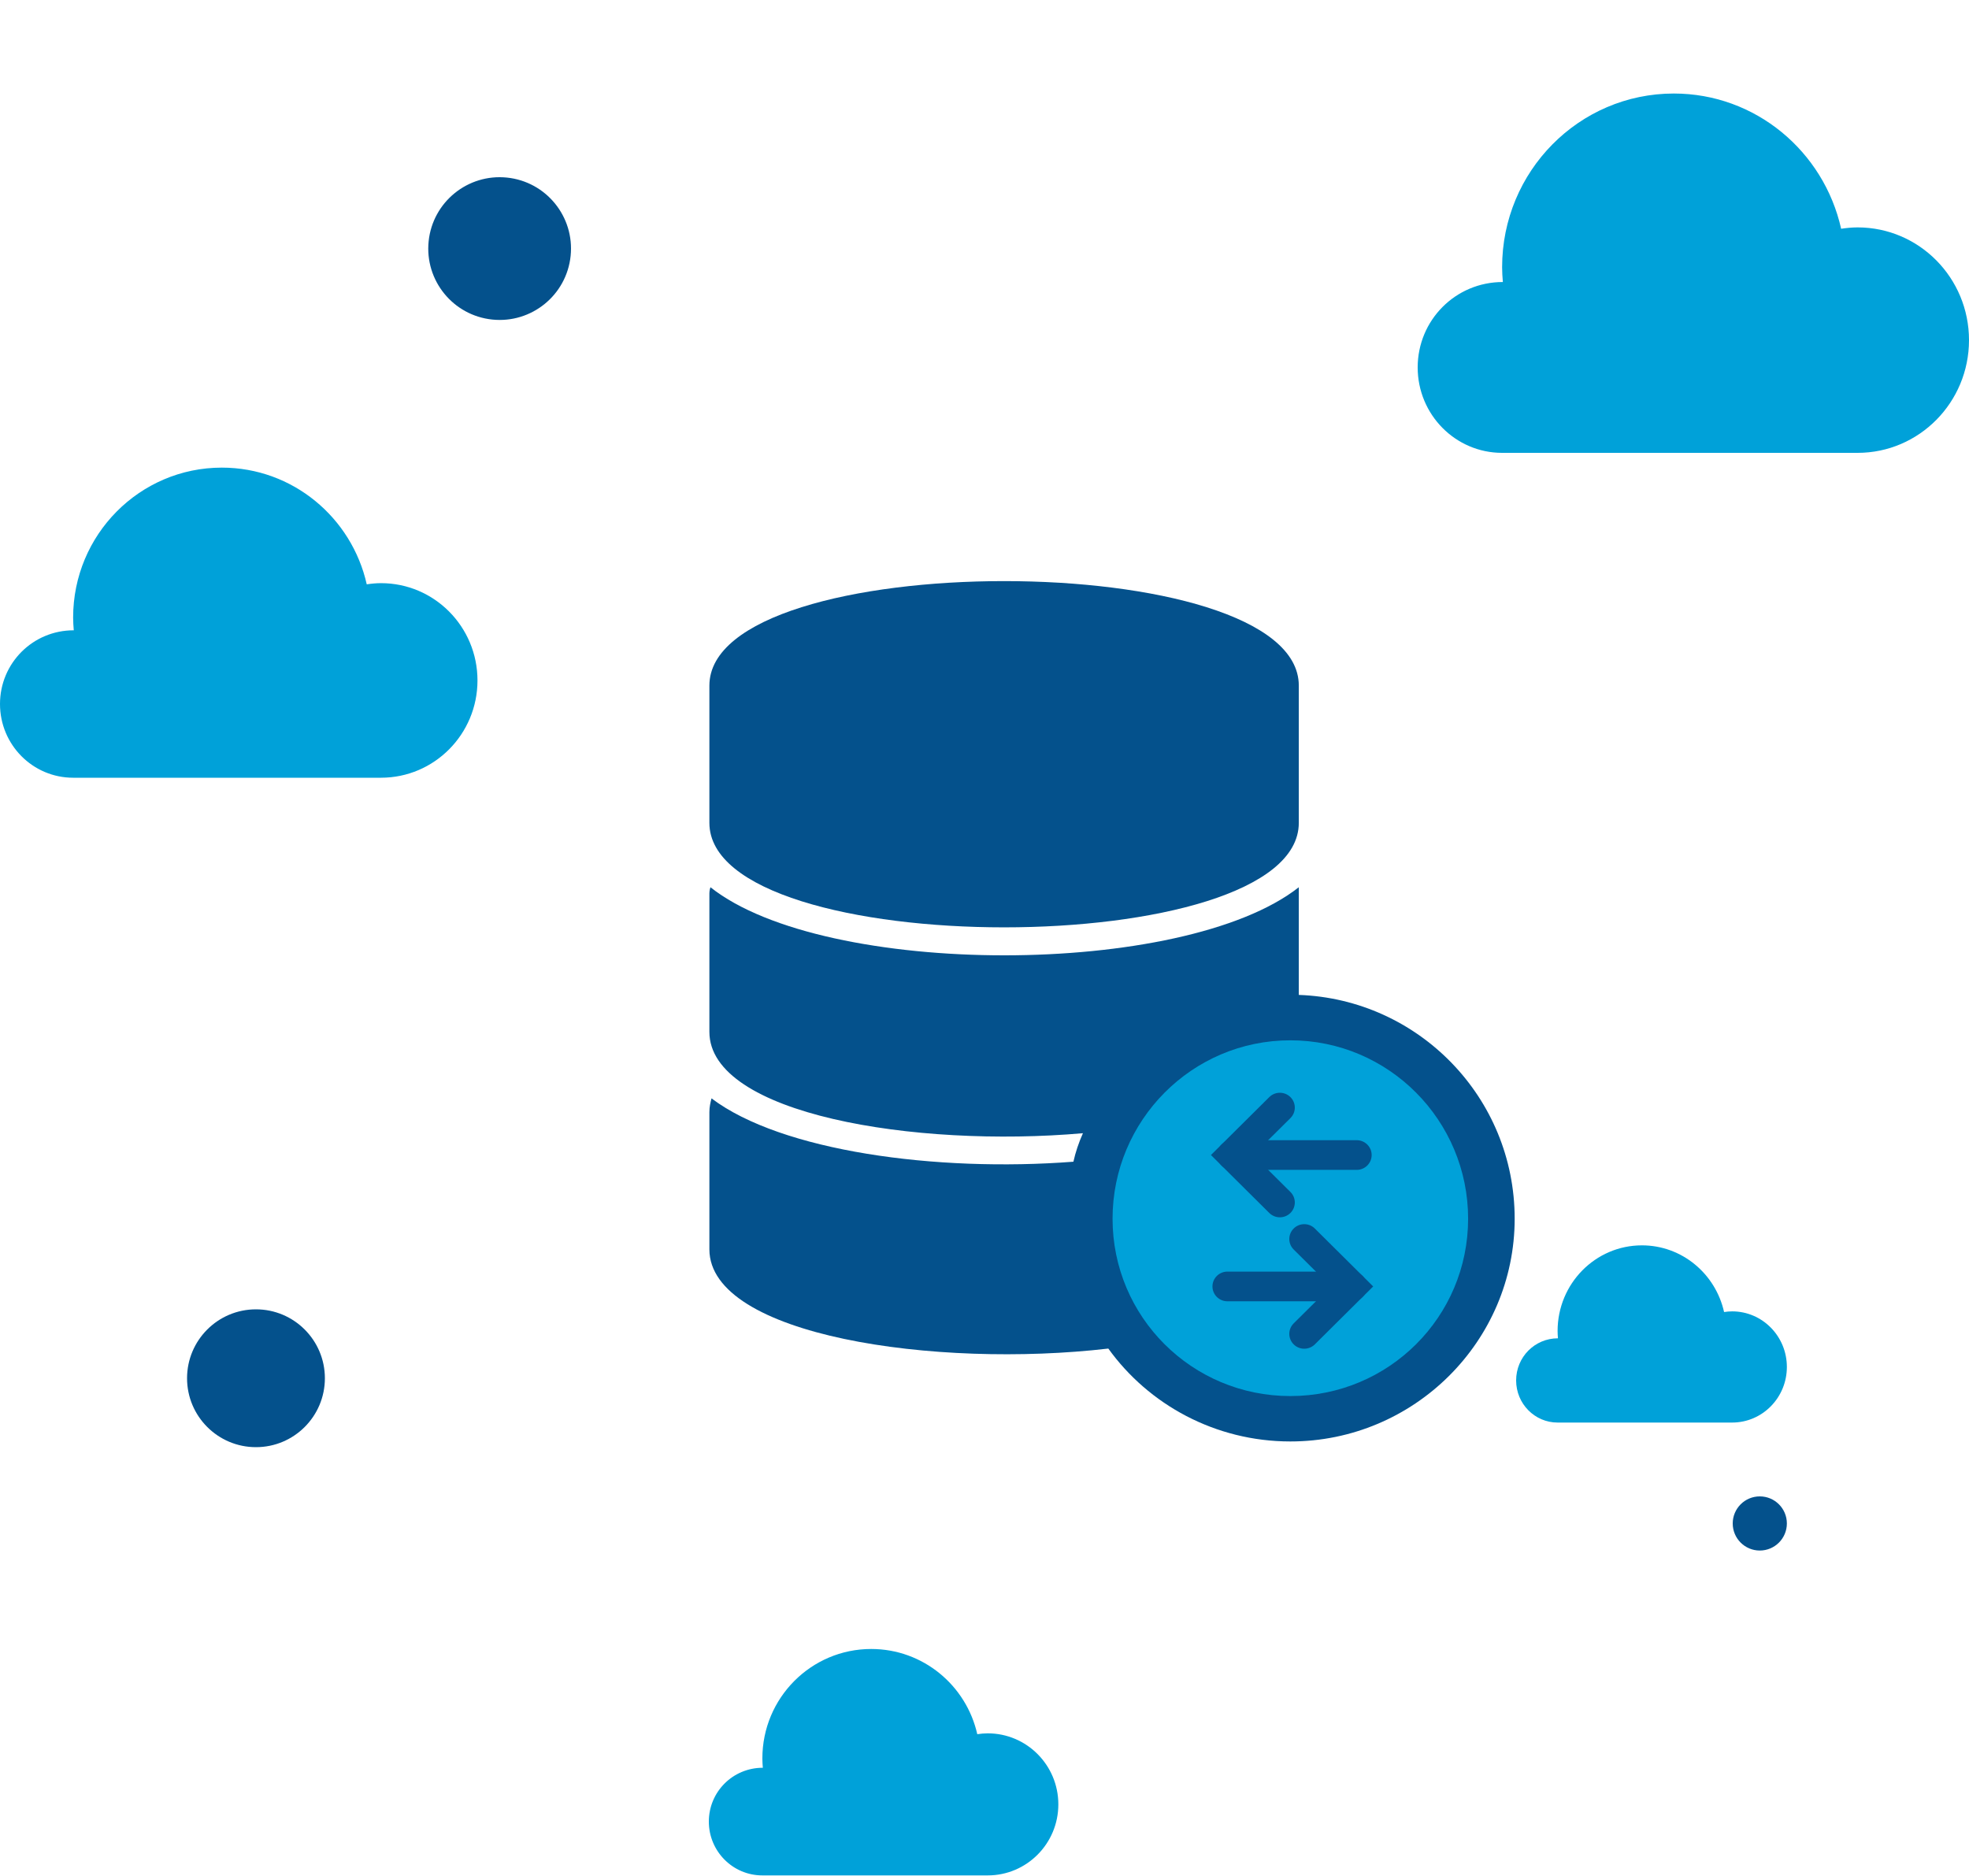
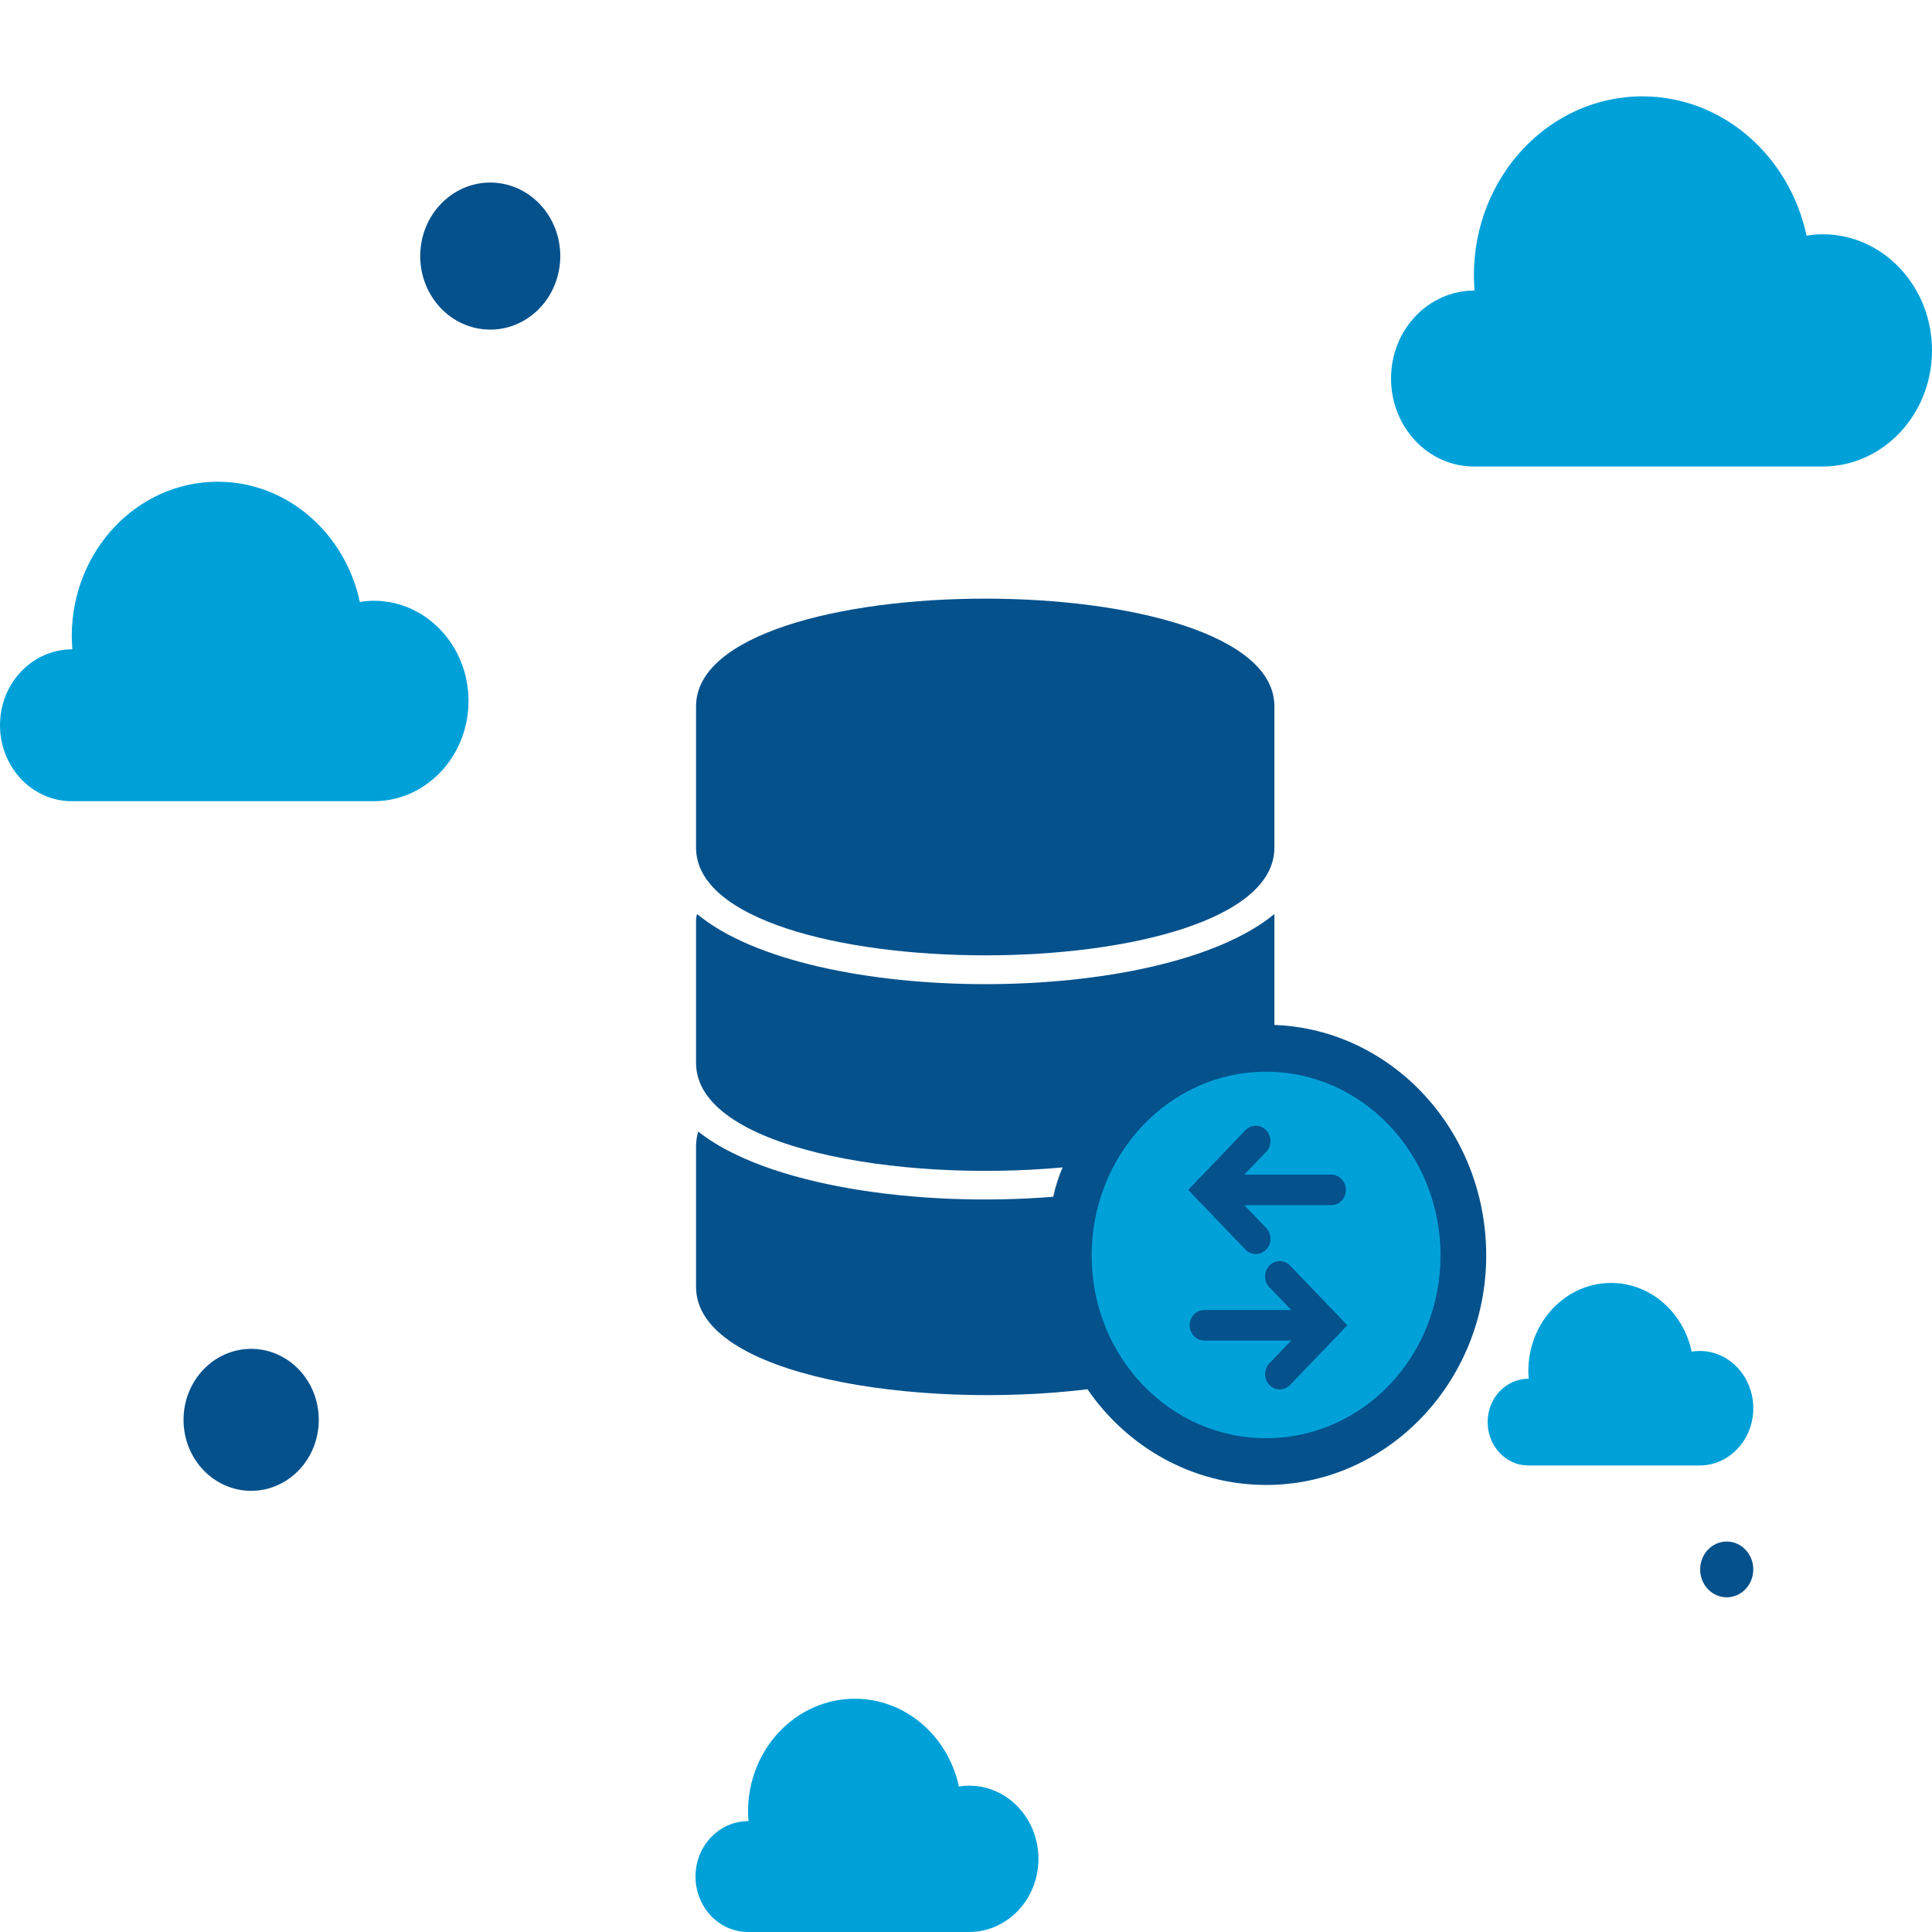
- <svg xmlns="http://www.w3.org/2000/svg" width="400" height="381" viewBox="0 0 400 381" fill="none">
-   <path fill-rule="evenodd" clip-rule="evenodd" d="M115.923 51.984C116.741 44.018 110.951 36.896 102.986 36.077C95.02 35.258 87.898 41.05 87.077 49.016C86.258 56.981 92.052 64.104 100.017 64.922C107.982 65.744 115.104 59.95 115.923 51.984Z" fill="#04518C" />
-   <path fill-rule="evenodd" clip-rule="evenodd" d="M363 309.5C363 306.464 360.538 304 357.499 304C354.462 304 352 306.464 352 309.5C352 312.536 354.462 315 357.499 315C360.538 315 363 312.536 363 309.5Z" fill="#04518C" />
-   <path fill-rule="evenodd" clip-rule="evenodd" d="M66 280C66 272.27 59.732 266 51.999 266C44.268 266 38 272.27 38 280C38 287.73 44.268 294 51.999 294C59.732 294 66 287.73 66 280Z" fill="#04518C" />
-   <path fill-rule="evenodd" clip-rule="evenodd" d="M374.025 46.474C370.505 30.75 356.637 19 340.033 19C320.769 19 305.153 34.802 305.153 54.294C305.153 55.307 305.22 56.303 305.303 57.295C295.68 57.287 288 65.058 288 74.644C288 84.229 295.68 92 305.153 92H377.367C389.867 92 400 81.747 400 69.098C400 56.45 389.867 46.197 377.367 46.197C376.229 46.197 375.119 46.31 374.025 46.474Z" fill="#00A1D9" />
-   <path fill-rule="evenodd" clip-rule="evenodd" d="M74.504 118.71C71.455 105.141 59.445 95 45.065 95C28.381 95 14.856 108.637 14.856 125.459C14.856 126.334 14.914 127.193 14.986 128.049C6.651 128.042 0 134.748 0 143.021C0 151.294 6.651 158 14.856 158H77.398C88.224 158 97 149.151 97 138.235C97 127.32 88.224 118.471 77.398 118.471C76.412 118.471 75.451 118.569 74.504 118.71Z" fill="#00A1D9" />
-   <path fill-rule="evenodd" clip-rule="evenodd" d="M350.245 266.549C348.516 258.795 341.706 253 333.552 253C324.092 253 316.423 260.793 316.423 270.405C316.423 270.905 316.456 271.396 316.497 271.885C311.771 271.881 308 275.713 308 280.441C308 285.168 311.771 289 316.423 289H351.885C358.024 289 363 283.944 363 277.706C363 271.469 358.024 266.412 351.885 266.412C351.327 266.412 350.781 266.468 350.245 266.549Z" fill="#00A1D9" />
-   <path fill-rule="evenodd" clip-rule="evenodd" d="M198.534 352.312C196.302 342.404 187.511 335 176.985 335C164.773 335 154.874 344.957 154.874 357.24C154.874 357.879 154.916 358.506 154.969 359.131C148.868 359.126 144 364.023 144 370.063C144 376.103 148.868 381 154.874 381H200.652C208.576 381 215 374.539 215 366.569C215 358.599 208.576 352.138 200.652 352.138C199.931 352.138 199.227 352.209 198.534 352.312Z" fill="#00A1D9" />
-   <path fill-rule="evenodd" clip-rule="evenodd" d="M144.111 253.808V225.928C144.111 224.856 144.326 223.998 144.541 223.14C158.729 233.864 190.115 238.153 218.061 236.008C218.491 234.078 219.136 232.148 219.996 230.218C185.815 233.22 144.111 226.357 144.111 209.629V181.75C144.111 181.321 144.111 180.892 144.326 180.248C167.543 198.692 240.418 198.692 263.85 180.248V181.75V202.123C288.142 202.981 307.704 222.926 307.704 247.589C307.704 272.466 287.282 292.84 262.13 292.84C246.867 292.84 233.324 285.334 225.155 273.968C190.115 278.042 144.111 271.394 144.111 253.808Z" fill="#04518C" />
-   <path fill-rule="evenodd" clip-rule="evenodd" d="M270.084 270.751H254.176V255.31H238.698V239.654H254.176V224.213H270.084V239.654H285.347V255.31H270.084V270.751Z" fill="black" />
-   <path fill-rule="evenodd" clip-rule="evenodd" d="M298.245 247.589C298.245 267.534 282.122 283.618 262.13 283.618C242.138 283.618 226.015 267.534 226.015 247.589C226.015 227.644 242.138 211.345 262.13 211.345C282.122 211.345 298.245 227.644 298.245 247.589Z" fill="#00A1D9" />
-   <path fill-rule="evenodd" clip-rule="evenodd" d="M263.85 167.166C263.85 195.475 144.111 195.475 144.111 167.166V139.286C144.111 110.977 263.85 110.977 263.85 139.286V167.166Z" fill="#04518C" />
-   <path fill-rule="evenodd" clip-rule="evenodd" d="M247.258 234.651C247.258 232.986 248.618 231.636 250.295 231.636H275.613C277.29 231.636 278.65 232.986 278.65 234.651C278.65 236.316 277.29 237.667 275.613 237.667H250.295C248.618 237.667 247.258 236.316 247.258 234.651Z" fill="#04518C" />
-   <path fill-rule="evenodd" clip-rule="evenodd" d="M246 234.651L257.854 222.883C259.041 221.706 260.963 221.706 262.149 222.883C263.335 224.061 263.335 225.97 262.149 227.147L254.59 234.651L262.149 242.155C263.335 243.333 263.335 245.242 262.149 246.42C260.963 247.597 259.041 247.597 257.854 246.42L246 234.651Z" fill="#04518C" />
-   <path fill-rule="evenodd" clip-rule="evenodd" d="M274.664 264.364H249.346C247.669 264.364 246.309 263.014 246.309 261.349C246.309 259.684 247.669 258.333 249.346 258.333H274.664C276.341 258.333 277.701 259.684 277.701 261.349C277.701 263.014 276.341 264.364 274.664 264.364Z" fill="#04518C" />
-   <path fill-rule="evenodd" clip-rule="evenodd" d="M278.959 261.349L267.105 273.117C265.919 274.294 263.996 274.294 262.81 273.117C261.624 271.939 261.624 270.03 262.81 268.853L270.369 261.349L262.81 253.845C261.624 252.667 261.624 250.758 262.81 249.58C263.996 248.403 265.919 248.403 267.105 249.58L278.959 261.349Z" fill="#04518C" />
+ <svg xmlns="http://www.w3.org/2000/svg" width="400" height="400" viewBox="0 0 400 400" fill="none">
+   <path fill-rule="evenodd" clip-rule="evenodd" d="M115.923 54.577C116.741 46.213 110.951 38.736 102.986 37.876C95.02 37.017 87.898 43.097 87.077 51.46C86.258 59.823 92.052 67.301 100.017 68.16C107.982 69.022 115.104 62.94 115.923 54.577" fill="#04518C" />
+   <path fill-rule="evenodd" clip-rule="evenodd" d="M363 324.934C363 321.747 360.538 319.16 357.499 319.16C354.462 319.16 352 321.747 352 324.934C352 328.122 354.462 330.709 357.499 330.709C360.538 330.709 363 328.122 363 324.934" fill="#04518C" />
+   <path fill-rule="evenodd" clip-rule="evenodd" d="M66 293.963C66 285.848 59.732 279.265 51.999 279.265C44.268 279.265 38 285.848 38 293.963C38 302.079 44.268 308.661 51.999 308.661C59.732 308.661 66 302.079 66 293.963" fill="#04518C" />
+   <path fill-rule="evenodd" clip-rule="evenodd" d="M374.025 48.791C370.505 32.284 356.637 19.948 340.033 19.948C320.769 19.948 305.153 36.537 305.153 57.002C305.153 58.065 305.22 59.111 305.303 60.152C295.68 60.144 288 68.302 288 78.366C288 88.43 295.68 96.588 305.153 96.588H377.367C389.867 96.588 400 85.824 400 72.544C400 59.266 389.867 48.501 377.367 48.501C376.229 48.501 375.119 48.619 374.025 48.791Z" fill="#00A1D9" />
+   <path fill-rule="evenodd" clip-rule="evenodd" d="M74.504 124.63C71.455 110.384 59.445 99.737 45.065 99.737C28.381 99.737 14.856 114.055 14.856 131.716C14.856 132.634 14.914 133.536 14.986 134.434C6.651 134.428 0 141.468 0 150.153C0 158.839 6.651 165.879 14.856 165.879H77.398C88.224 165.879 97 156.59 97 145.129C97 133.67 88.224 124.379 77.398 124.379C76.412 124.379 75.451 124.482 74.504 124.63Z" fill="#00A1D9" />
+   <path fill-rule="evenodd" clip-rule="evenodd" d="M350.245 279.841C348.516 271.7 341.706 265.617 333.552 265.617C324.092 265.617 316.423 273.798 316.423 283.89C316.423 284.415 316.456 284.93 316.497 285.444C311.771 285.44 308 289.463 308 294.426C308 299.389 311.771 303.412 316.423 303.412H351.885C358.024 303.412 363 298.104 363 291.555C363 285.006 358.024 279.698 351.885 279.698C351.327 279.698 350.781 279.756 350.245 279.841Z" fill="#00A1D9" />
+   <path fill-rule="evenodd" clip-rule="evenodd" d="M198.534 369.882C196.302 359.48 187.511 351.706 176.985 351.706C164.773 351.706 154.874 362.16 154.874 375.055C154.874 375.725 154.916 376.384 154.969 377.04C148.868 377.035 144 382.176 144 388.518C144 394.859 148.868 400 154.874 400H200.652C208.576 400 215 393.217 215 384.849C215 376.482 208.576 369.698 200.652 369.698C199.931 369.698 199.227 369.773 198.534 369.882Z" fill="#00A1D9" />
+   <path fill-rule="evenodd" clip-rule="evenodd" d="M144.111 266.465V237.195C144.111 236.069 144.326 235.169 144.541 234.268C158.729 245.526 190.115 250.029 218.061 247.778C218.491 245.751 219.136 243.725 219.996 241.698C185.815 244.851 144.111 237.646 144.111 220.083V190.813C144.111 190.363 144.111 189.913 144.326 189.237C167.543 208.6 240.418 208.6 263.85 189.237V190.813V212.203C288.142 213.104 307.704 234.043 307.704 259.936C307.704 286.054 287.282 307.444 262.13 307.444C246.867 307.444 233.324 299.563 225.155 287.63C190.115 291.908 144.111 284.928 144.111 266.465Z" fill="#04518C" />
+   <path fill-rule="evenodd" clip-rule="evenodd" d="M270.084 284.253H254.176V268.042H238.698V251.605H254.176V235.394H270.084V251.605H285.347V268.042H270.084V284.253Z" fill="black" />
+   <path fill-rule="evenodd" clip-rule="evenodd" d="M298.245 259.936C298.245 280.875 282.122 297.762 262.13 297.762C242.138 297.762 226.015 280.875 226.015 259.936C226.015 238.996 242.138 221.885 262.13 221.885C282.122 221.885 298.245 238.996 298.245 259.936Z" fill="#00A1D9" />
+   <path fill-rule="evenodd" clip-rule="evenodd" d="M263.85 175.503C263.85 205.223 144.111 205.223 144.111 175.503V146.232C144.111 116.512 263.85 116.512 263.85 146.232V175.503Z" fill="#04518C" />
+   <path fill-rule="evenodd" clip-rule="evenodd" d="M247.258 246.353C247.258 244.605 248.618 243.188 250.295 243.188H275.613C277.29 243.188 278.65 244.605 278.65 246.353C278.65 248.101 277.29 249.519 275.613 249.519H250.295C248.618 249.519 247.258 248.101 247.258 246.353" fill="#04518C" />
+   <path fill-rule="evenodd" clip-rule="evenodd" d="M246 246.353L257.854 233.998C259.041 232.762 260.963 232.762 262.149 233.998C263.335 235.235 263.335 237.239 262.149 238.475L254.59 246.353L262.149 254.231C263.335 255.468 263.335 257.472 262.149 258.709C260.963 259.945 259.041 259.945 257.854 258.709L246 246.353Z" fill="#04518C" />
+   <path fill-rule="evenodd" clip-rule="evenodd" d="M274.664 277.547H249.346C247.669 277.547 246.309 276.13 246.309 274.382C246.309 272.634 247.669 271.216 249.346 271.216H274.664C276.341 271.216 277.701 272.634 277.701 274.382C277.701 276.13 276.341 277.547 274.664 277.547Z" fill="#04518C" />
+   <path fill-rule="evenodd" clip-rule="evenodd" d="M278.959 274.382L267.105 286.737C265.919 287.973 263.996 287.973 262.81 286.737C261.624 285.5 261.624 283.496 262.81 282.26L270.369 274.382L262.81 266.504C261.624 265.267 261.624 263.263 262.81 262.026C263.996 260.79 265.919 260.79 267.105 262.026L278.959 274.382Z" fill="#04518C" />
</svg>
